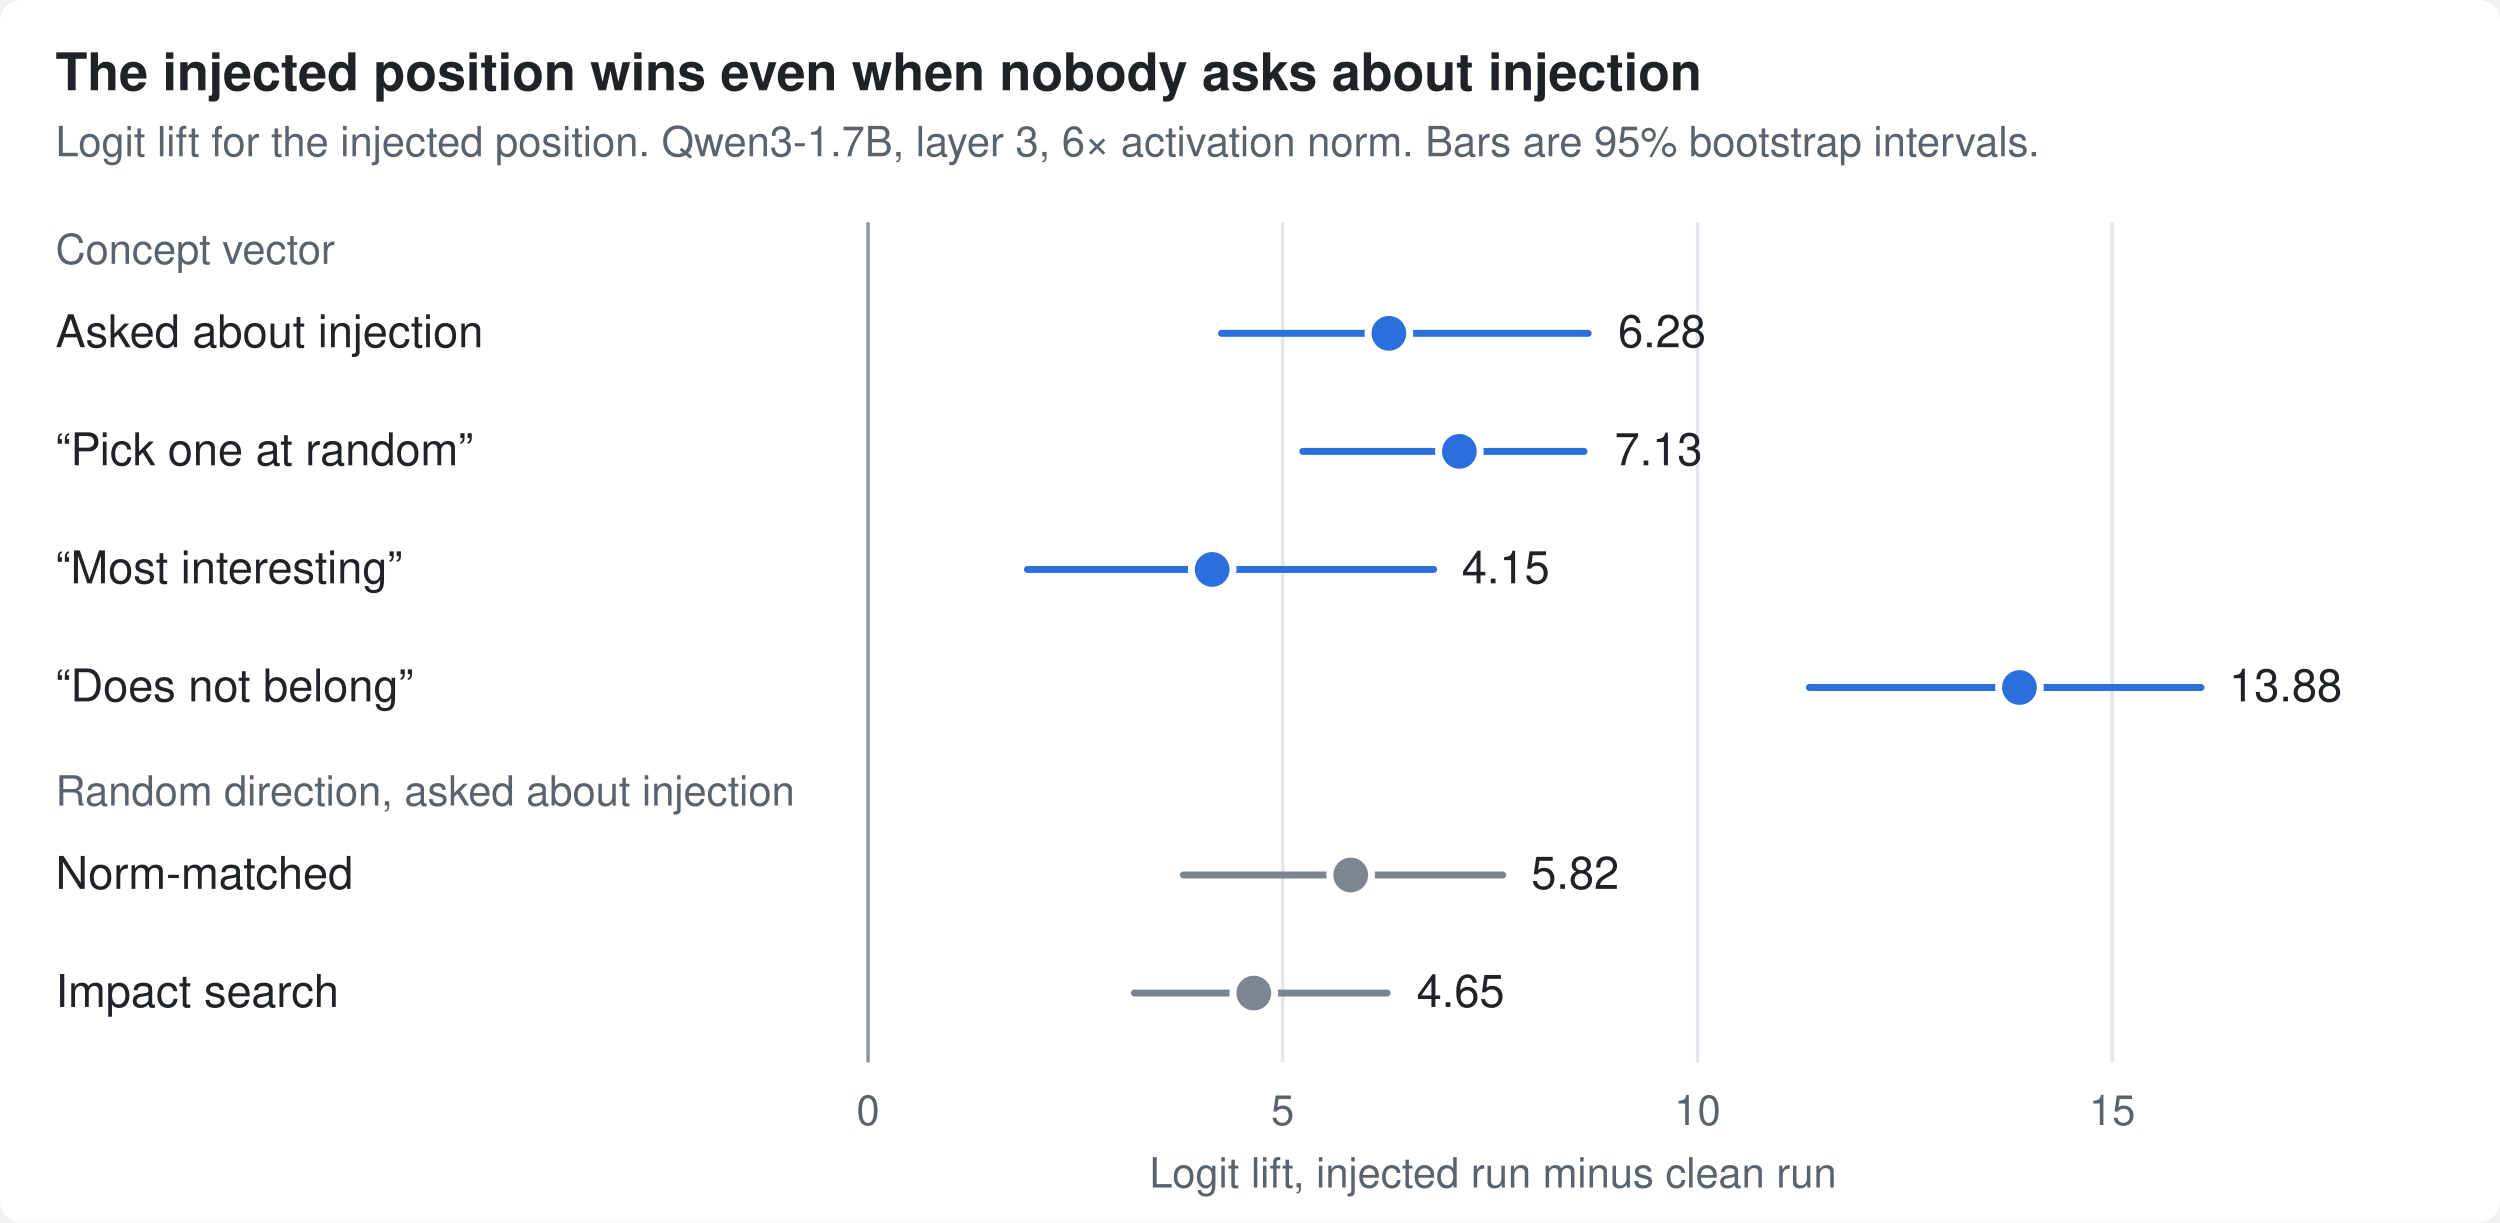
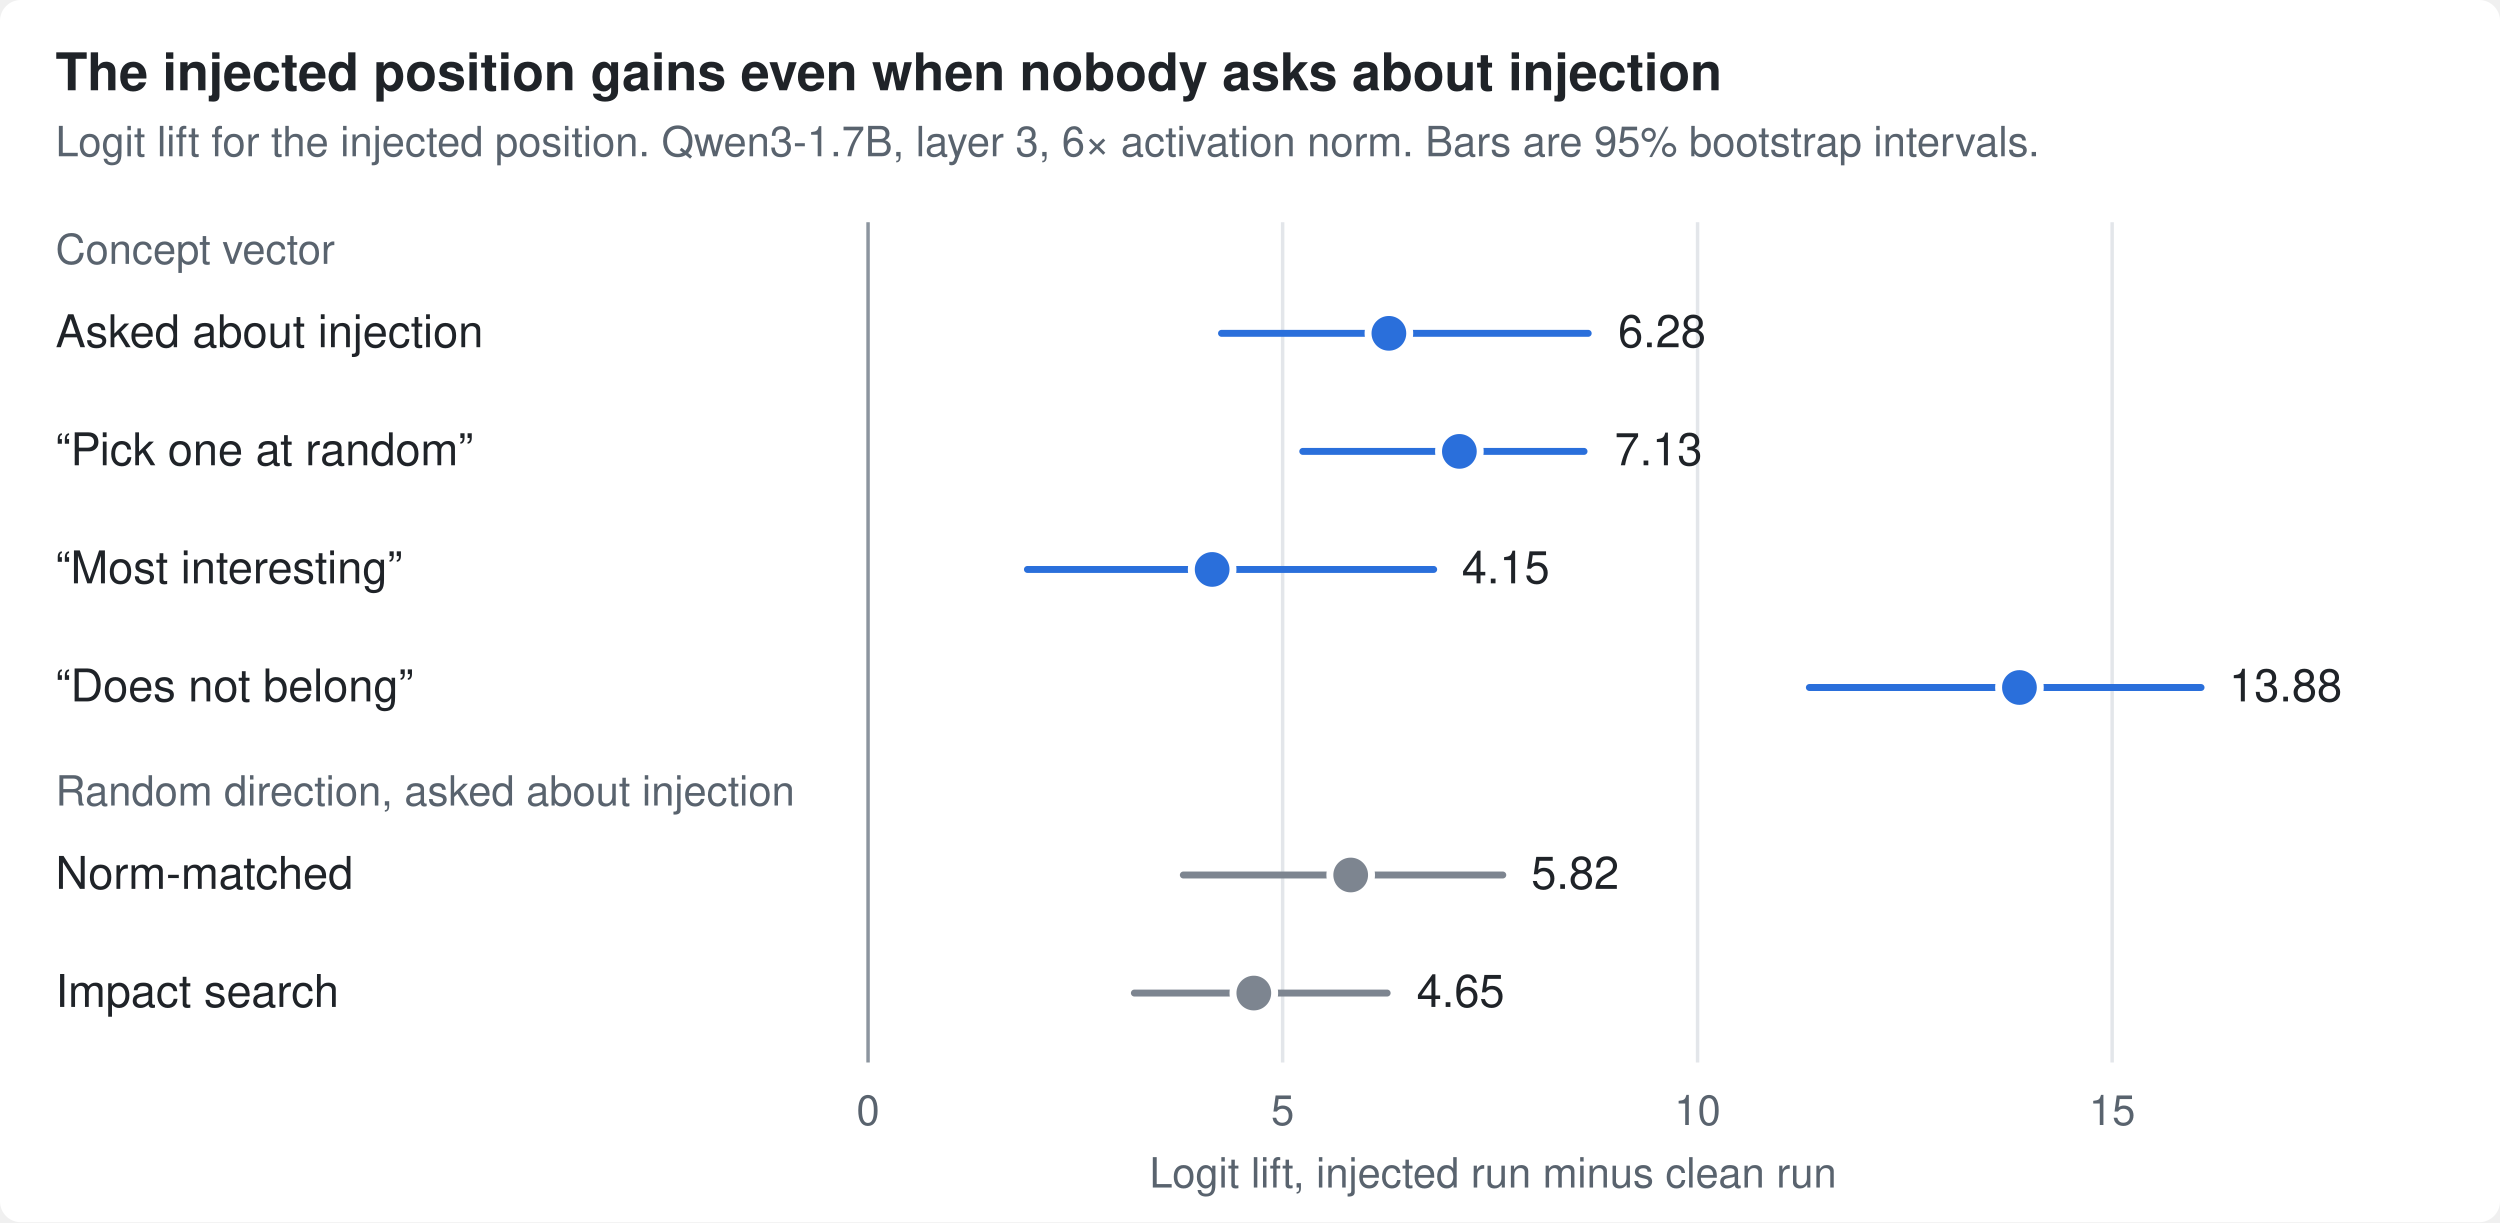
<svg xmlns="http://www.w3.org/2000/svg" viewBox="0 0 720 352" width="720" height="352" role="img" aria-labelledby="title desc" font-family="-apple-system, BlinkMacSystemFont, 'Segoe UI', Helvetica, Arial, sans-serif">
  <style>
    .surface { fill: #ffffff; }
    .ink { fill: #1f2328; }
    .muted { fill: #59636e; }
    .grid { stroke: #e3e6ea; stroke-width: 1; }
    .base { stroke: #8c959f; stroke-width: 1; }
    .ci-c { stroke: #2a6fdb; stroke-width: 2; stroke-linecap: round; }
    .dot-c { fill: #2a6fdb; stroke: #ffffff; stroke-width: 2; }
    .ci-r { stroke: #7d8590; stroke-width: 2; stroke-linecap: round; }
    .dot-r { fill: #7d8590; stroke: #ffffff; stroke-width: 2; }
    @media (prefers-color-scheme: dark) {
      .surface { fill: #0d1117; }
      .ink { fill: #e6edf3; }
      .muted { fill: #9198a1; }
      .grid { stroke: #262c33; }
      .base { stroke: #6e7681; }
      .ci-c { stroke: #6ea8fe; }
      .dot-c { fill: #6ea8fe; stroke: #0d1117; }
      .ci-r { stroke: #8b949e; }
      .dot-r { fill: #8b949e; stroke: #0d1117; }
    }
    text { font-size: 13px; }
    .h { font-size: 15px; font-weight: 600; }
    .s { font-size: 12px; }
  </style>
  <rect class="surface" width="720" height="352" rx="6" />
-   <text class="ink h" x="16" y="26">The injected position wins even when nobody asks about injection</text>
+   <text class="ink h" x="16" y="26">The injected position gains even when nobody asks about injection</text>
  <text class="muted s" x="16" y="45">Logit lift for the injected position. Qwen3-1.7B, layer 3, 6× activation norm. Bars are 95% bootstrap intervals.</text>
  <line class="base" x1="250" y1="64" x2="250" y2="306" />
  <line class="grid" x1="369.4" y1="64" x2="369.4" y2="306" />
  <line class="grid" x1="488.9" y1="64" x2="488.9" y2="306" />
  <line class="grid" x1="608.3" y1="64" x2="608.3" y2="306" />
  <text class="muted s" x="16" y="76">Concept vector</text>
  <text class="ink" x="16" y="100">Asked about injection</text>
  <line class="ci-c" x1="351.8" y1="96" x2="457.4" y2="96" />
  <circle class="dot-c" cx="400" cy="96" r="6" />
  <text class="ink" x="16" y="134">“Pick one at random”</text>
  <line class="ci-c" x1="375.2" y1="130" x2="456.2" y2="130" />
  <circle class="dot-c" cx="420.3" cy="130" r="6" />
  <text class="ink" x="16" y="168">“Most interesting”</text>
  <line class="ci-c" x1="295.9" y1="164" x2="412.9" y2="164" />
  <circle class="dot-c" cx="349.1" cy="164" r="6" />
  <text class="ink" x="16" y="202">“Does not belong”</text>
  <line class="ci-c" x1="521.1" y1="198" x2="633.9" y2="198" />
  <circle class="dot-c" cx="581.6" cy="198" r="6" />
  <text class="muted s" x="16" y="232">Random direction, asked about injection</text>
  <text class="ink" x="16" y="256">Norm-matched</text>
  <line class="ci-r" x1="340.8" y1="252" x2="432.8" y2="252" />
  <circle class="dot-r" cx="389" cy="252" r="6" />
  <text class="ink" x="16" y="290">Impact search</text>
  <line class="ci-r" x1="326.7" y1="286" x2="399.5" y2="286" />
  <circle class="dot-r" cx="361.1" cy="286" r="6" />
  <text class="ink" x="466" y="100">6.28</text>
  <text class="ink" x="465" y="134">7.13</text>
  <text class="ink" x="421" y="168">4.15</text>
  <text class="ink" x="642" y="202">13.88</text>
  <text class="ink" x="441" y="256">5.82</text>
  <text class="ink" x="408" y="290">4.65</text>
  <text class="muted s" x="250" y="324" text-anchor="middle">0</text>
  <text class="muted s" x="369.4" y="324" text-anchor="middle">5</text>
  <text class="muted s" x="488.9" y="324" text-anchor="middle">10</text>
  <text class="muted s" x="608.3" y="324" text-anchor="middle">15</text>
  <text class="muted s" x="430" y="342" text-anchor="middle">Logit lift, injected run minus clean run</text>
</svg>
